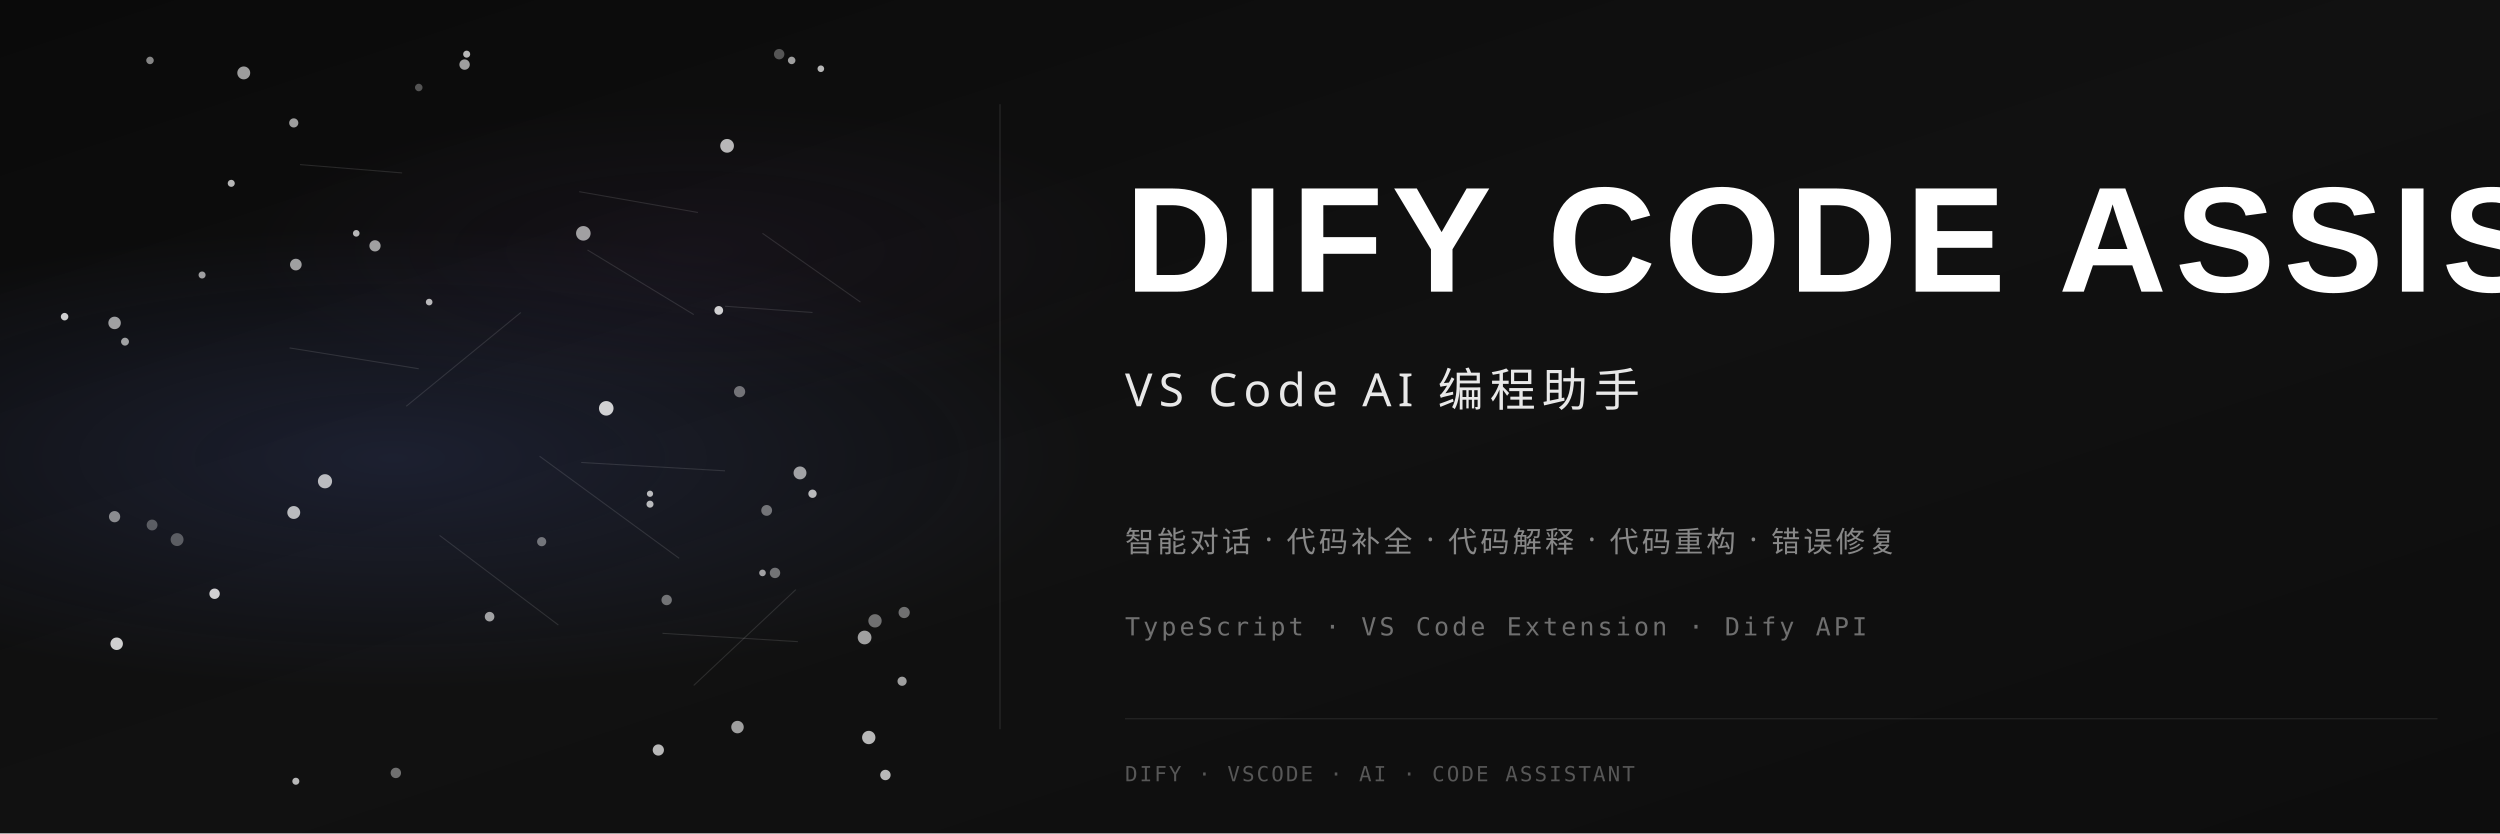
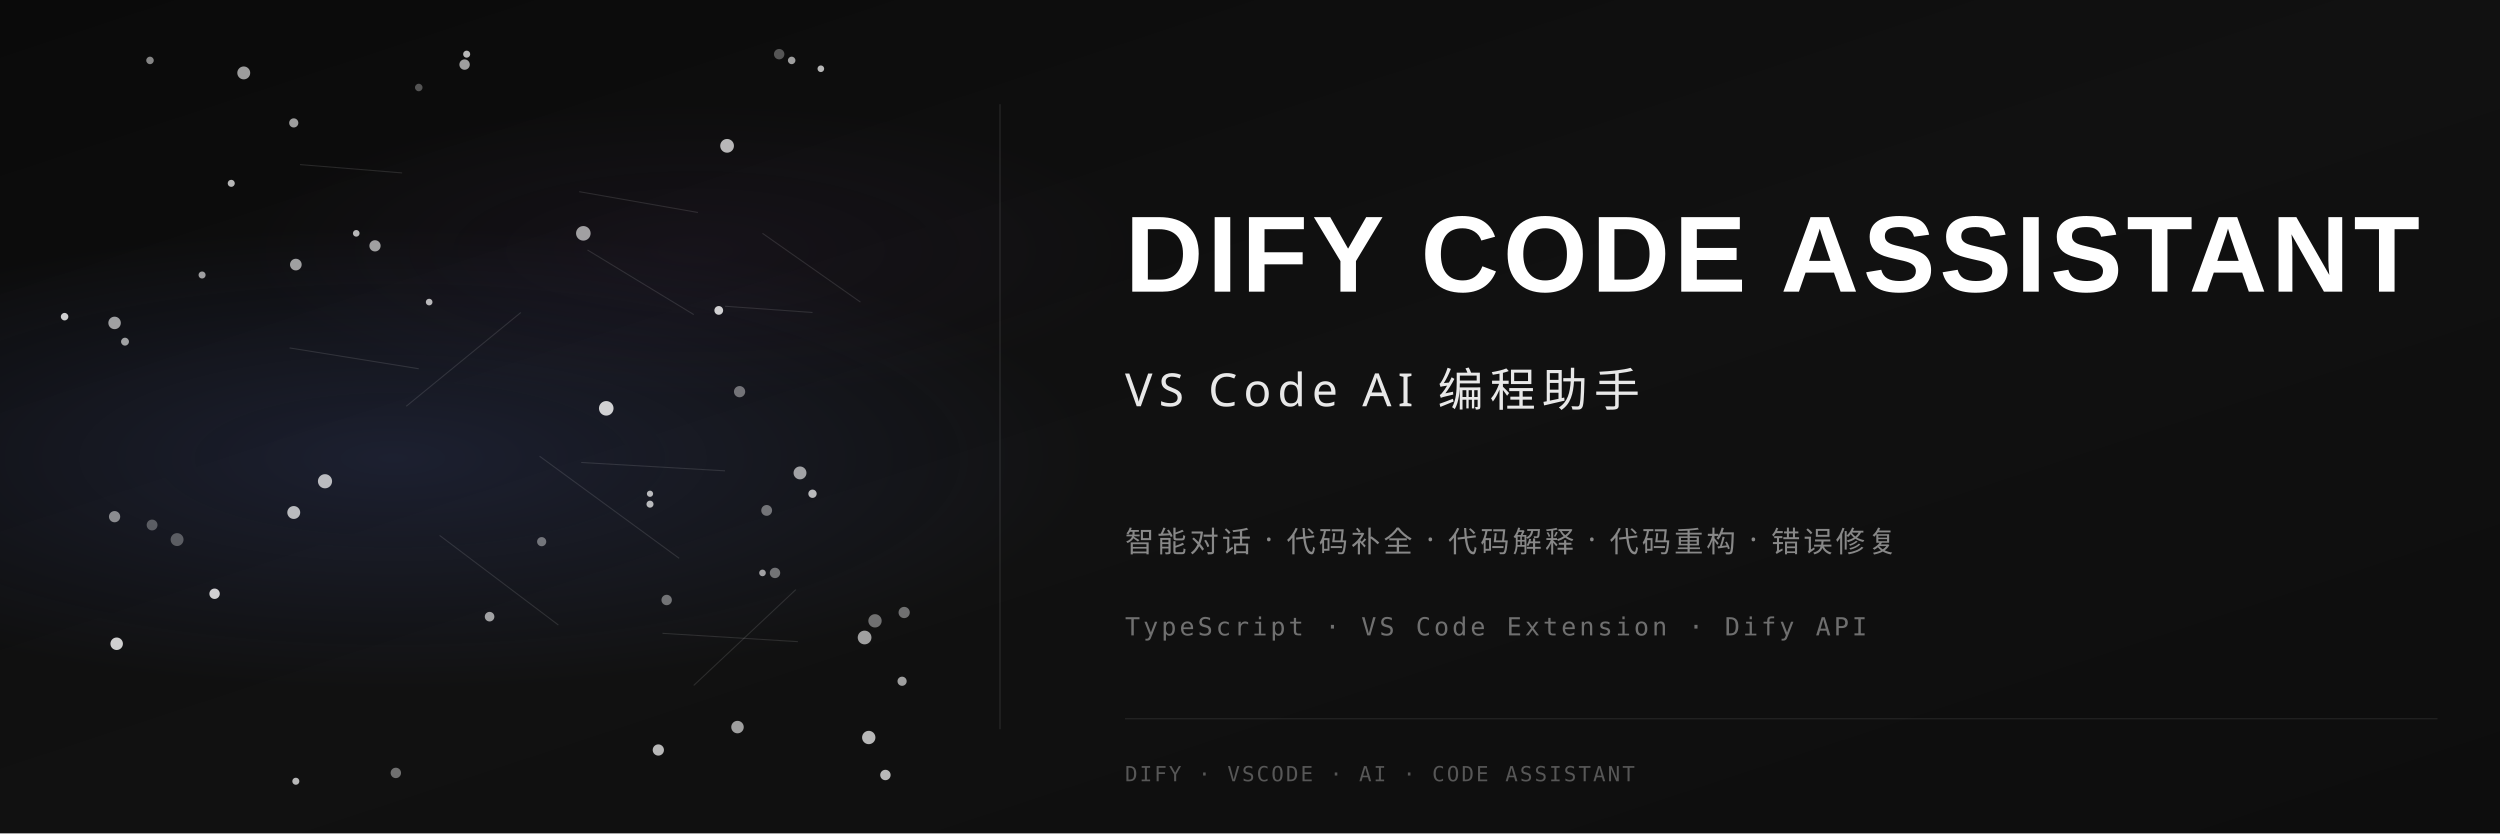
<svg xmlns="http://www.w3.org/2000/svg" viewBox="0 0 1200 400" width="1200" height="400">
  <defs>
    <linearGradient id="bg" x1="0%" y1="0%" x2="100%" y2="100%">
      <stop offset="0%" style="stop-color:#0a0a0a" />
      <stop offset="50%" style="stop-color:#111111" />
      <stop offset="100%" style="stop-color:#0d0d0d" />
    </linearGradient>
    <radialGradient id="glow1" cx="16%" cy="55%" r="28%">
      <stop offset="0%" style="stop-color:#667eea;stop-opacity:0.15" />
      <stop offset="100%" style="stop-color:#667eea;stop-opacity:0" />
    </radialGradient>
    <radialGradient id="glow2" cx="28%" cy="30%" r="18%">
      <stop offset="0%" style="stop-color:#764ba2;stop-opacity:0.08" />
      <stop offset="100%" style="stop-color:#764ba2;stop-opacity:0" />
    </radialGradient>
  </defs>
  <rect width="1200" height="400" fill="url(#bg)" />
  <rect width="1200" height="400" fill="url(#glow1)" />
  <rect width="1200" height="400" fill="url(#glow2)" />
  <circle cx="111" cy="88" r="1.7" fill="white" opacity="0.7" />
  <circle cx="372" cy="275" r="2.5" fill="white" opacity="0.4" />
  <circle cx="201" cy="42" r="1.8" fill="white" opacity="0.3" />
  <circle cx="56" cy="309" r="3.0" fill="white" opacity="0.8" />
  <circle cx="390" cy="237" r="2.0" fill="white" opacity="0.7" />
  <circle cx="60" cy="164" r="1.9" fill="white" opacity="0.6" />
  <circle cx="235" cy="296" r="2.3" fill="white" opacity="0.6" />
  <circle cx="72" cy="29" r="1.8" fill="white" opacity="0.5" />
  <circle cx="320" cy="288" r="2.5" fill="white" opacity="0.4" />
  <circle cx="206" cy="145" r="1.6" fill="white" opacity="0.7" />
  <circle cx="433" cy="327" r="2.2" fill="white" opacity="0.6" />
  <circle cx="55" cy="248" r="2.7" fill="white" opacity="0.5" />
  <circle cx="434" cy="294" r="2.7" fill="white" opacity="0.4" />
  <circle cx="380" cy="29" r="1.8" fill="white" opacity="0.6" />
  <circle cx="280" cy="112" r="3.5" fill="white" opacity="0.6" />
  <circle cx="415" cy="306" r="3.3" fill="white" opacity="0.6" />
  <circle cx="374" cy="26" r="2.5" fill="white" opacity="0.3" />
  <circle cx="260" cy="260" r="2.2" fill="white" opacity="0.4" />
  <circle cx="312" cy="237" r="1.5" fill="white" opacity="0.7" />
  <circle cx="291" cy="196" r="3.5" fill="white" opacity="0.8" />
  <circle cx="31" cy="152" r="1.8" fill="white" opacity="0.8" />
  <circle cx="55" cy="155" r="3.0" fill="white" opacity="0.6" />
  <circle cx="312" cy="242" r="1.7" fill="white" opacity="0.7" />
  <circle cx="156" cy="231" r="3.4" fill="white" opacity="0.7" />
  <circle cx="368" cy="245" r="2.6" fill="white" opacity="0.4" />
  <circle cx="349" cy="70" r="3.3" fill="white" opacity="0.7" />
  <circle cx="142" cy="127" r="2.8" fill="white" opacity="0.6" />
  <circle cx="171" cy="112" r="1.6" fill="white" opacity="0.7" />
  <circle cx="355" cy="188" r="2.7" fill="white" opacity="0.4" />
  <circle cx="425" cy="372" r="2.5" fill="white" opacity="0.7" />
  <circle cx="73" cy="252" r="2.6" fill="white" opacity="0.3" />
  <circle cx="97" cy="132" r="1.7" fill="white" opacity="0.6" />
  <circle cx="384" cy="227" r="3.1" fill="white" opacity="0.6" />
  <circle cx="354" cy="349" r="3.0" fill="white" opacity="0.6" />
  <circle cx="85" cy="259" r="3.1" fill="white" opacity="0.3" />
  <circle cx="190" cy="371" r="2.5" fill="white" opacity="0.4" />
  <circle cx="223" cy="31" r="2.5" fill="white" opacity="0.6" />
  <circle cx="316" cy="360" r="2.7" fill="white" opacity="0.7" />
  <circle cx="117" cy="35" r="3.1" fill="white" opacity="0.6" />
  <circle cx="417" cy="354" r="3.2" fill="white" opacity="0.7" />
  <circle cx="345" cy="149" r="2.1" fill="white" opacity="0.8" />
  <circle cx="224" cy="26" r="1.7" fill="white" opacity="0.7" />
  <circle cx="142" cy="375" r="1.7" fill="white" opacity="0.7" />
  <circle cx="141" cy="246" r="3.1" fill="white" opacity="0.7" />
  <circle cx="180" cy="118" r="2.7" fill="white" opacity="0.6" />
  <circle cx="103" cy="285" r="2.5" fill="white" opacity="0.8" />
  <circle cx="141" cy="59" r="2.2" fill="white" opacity="0.6" />
  <circle cx="366" cy="275" r="1.6" fill="white" opacity="0.6" />
  <circle cx="420" cy="298" r="3.2" fill="white" opacity="0.4" />
  <circle cx="394" cy="33" r="1.6" fill="white" opacity="0.7" />
  <line x1="318" y1="304" x2="383" y2="308" stroke="white" stroke-width="0.5" opacity="0.12" />
  <line x1="211" y1="257" x2="268" y2="300" stroke="white" stroke-width="0.5" opacity="0.12" />
  <line x1="282" y1="120" x2="333" y2="151" stroke="white" stroke-width="0.5" opacity="0.12" />
  <line x1="333" y1="329" x2="382" y2="283" stroke="white" stroke-width="0.5" opacity="0.12" />
  <line x1="259" y1="219" x2="326" y2="268" stroke="white" stroke-width="0.5" opacity="0.12" />
  <line x1="195" y1="195" x2="250" y2="150" stroke="white" stroke-width="0.5" opacity="0.12" />
  <line x1="144" y1="79" x2="193" y2="83" stroke="white" stroke-width="0.5" opacity="0.12" />
  <line x1="278" y1="92" x2="335" y2="102" stroke="white" stroke-width="0.5" opacity="0.12" />
  <line x1="279" y1="222" x2="348" y2="226" stroke="white" stroke-width="0.5" opacity="0.12" />
  <line x1="139" y1="167" x2="201" y2="177" stroke="white" stroke-width="0.5" opacity="0.12" />
  <line x1="366" y1="112" x2="413" y2="145" stroke="white" stroke-width="0.5" opacity="0.12" />
  <line x1="348" y1="147" x2="390" y2="150" stroke="white" stroke-width="0.5" opacity="0.12" />
  <line x1="480" y1="50" x2="480" y2="350" stroke="white" stroke-width="0.5" opacity="0.12" />
-   <text x="540" y="140" font-family="'SF Pro Display','Helvetica Neue',Arial,sans-serif" font-size="72" font-weight="800" fill="white" letter-spacing="4">DIFY CODE ASSISTANT</text>
+   <text x="540" y="140" font-family="'SF Pro Display','Helvetica Neue',Arial,sans-serif" font-size="52" font-weight="800" fill="white" letter-spacing="2">DIFY CODE ASSISTANT</text>
  <text x="540" y="195" font-family="'Noto Sans SC','PingFang SC','Microsoft YaHei',sans-serif" font-size="22" font-weight="500" fill="white" opacity="0.9" letter-spacing="3">VS Code AI 编程助手</text>
  <text x="540" y="265" font-family="'Noto Sans SC','PingFang SC','Microsoft YaHei',sans-serif" font-size="14" font-weight="300" fill="white" opacity="0.5" letter-spacing="1.5">智能对话 · 代码补全 · 代码解释 · 代码重构 · 错误修复</text>
  <text x="540" y="305" font-family="'SF Mono','Fira Code','Consolas',monospace" font-size="12" fill="white" opacity="0.4" letter-spacing="1.5">TypeScript · VS Code Extension · Dify API</text>
  <line x1="540" y1="345" x2="1170" y2="345" stroke="white" stroke-width="0.5" opacity="0.1" />
  <text x="540" y="375" font-family="'SF Mono','Fira Code','Consolas',monospace" font-size="10" fill="white" opacity="0.3" letter-spacing="1">DIFY · VSCODE · AI · CODE ASSISTANT</text>
</svg>
